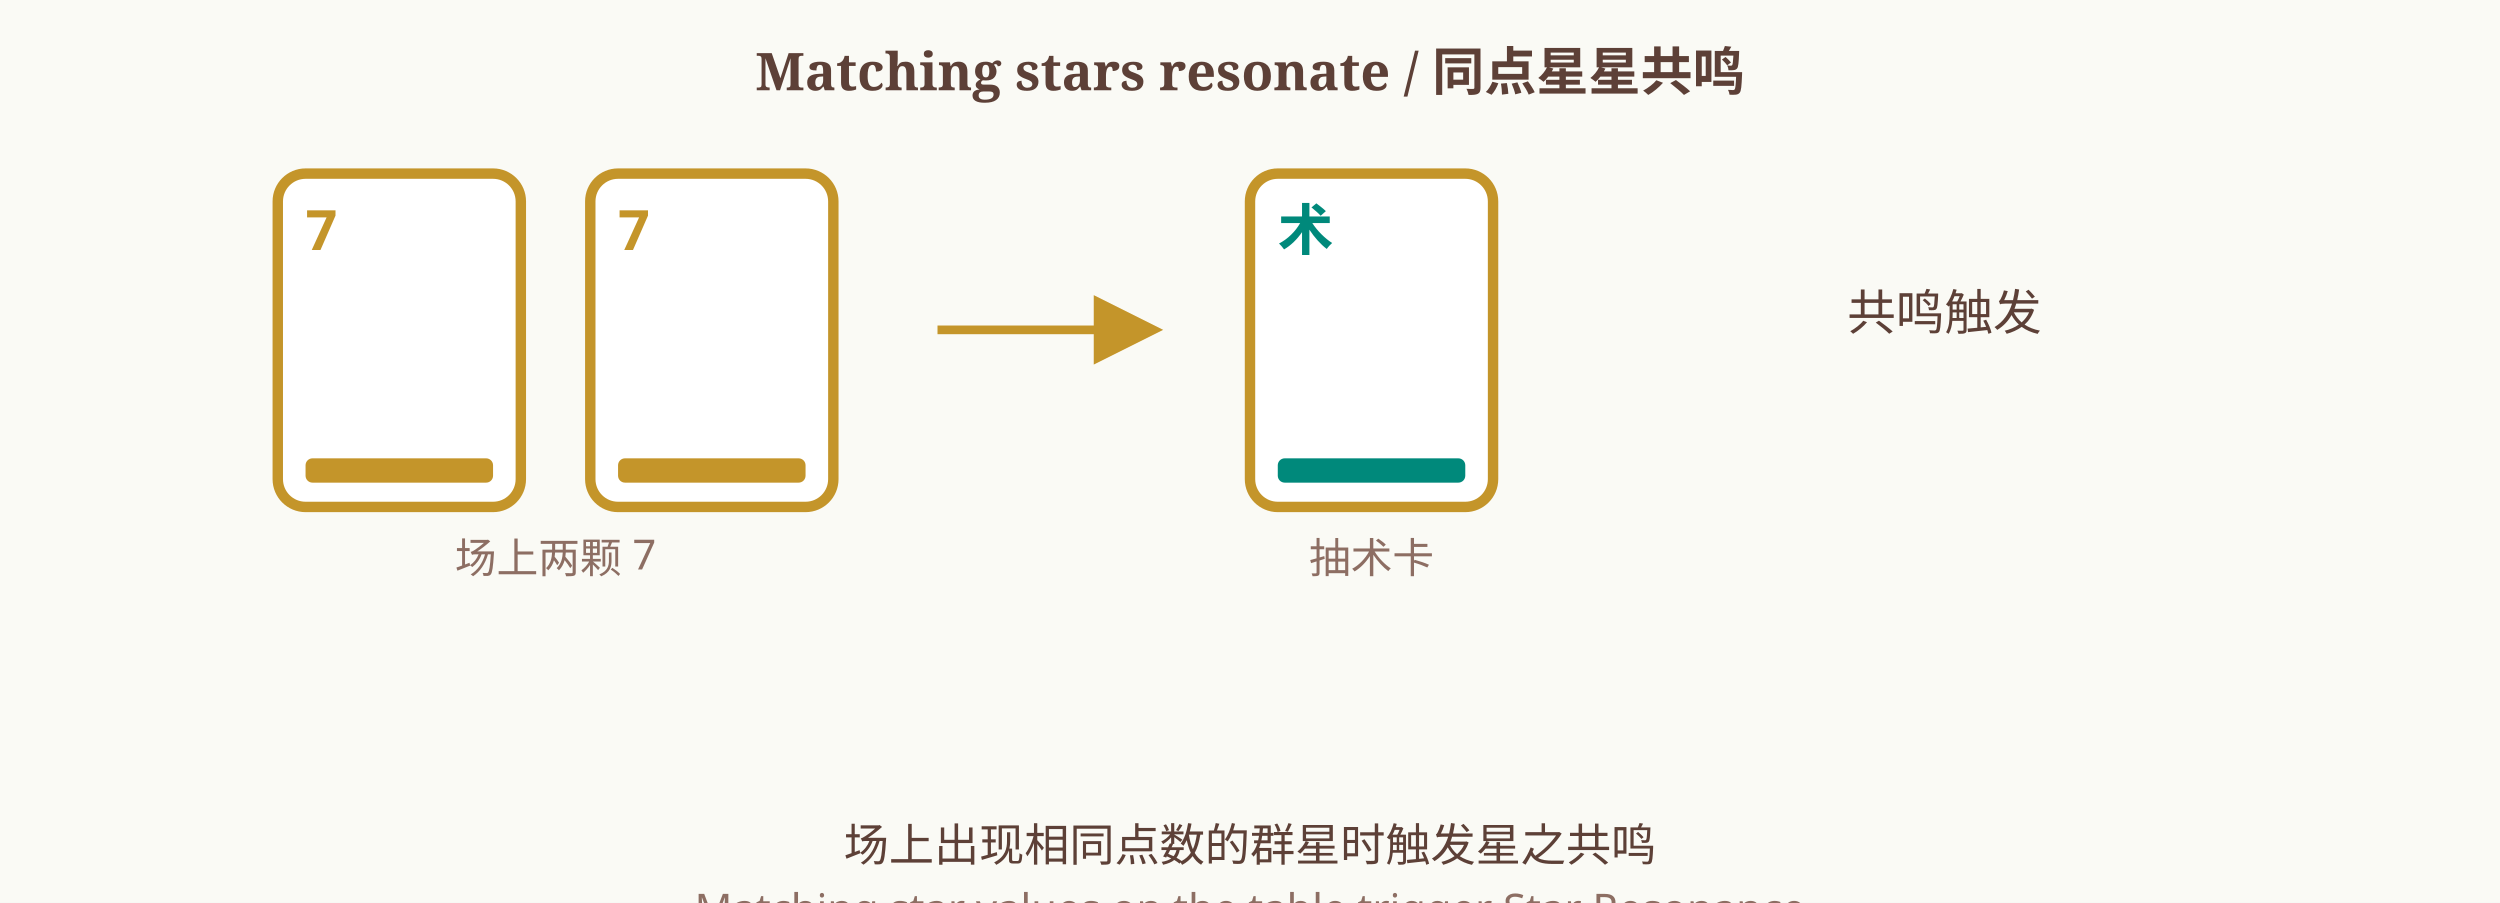
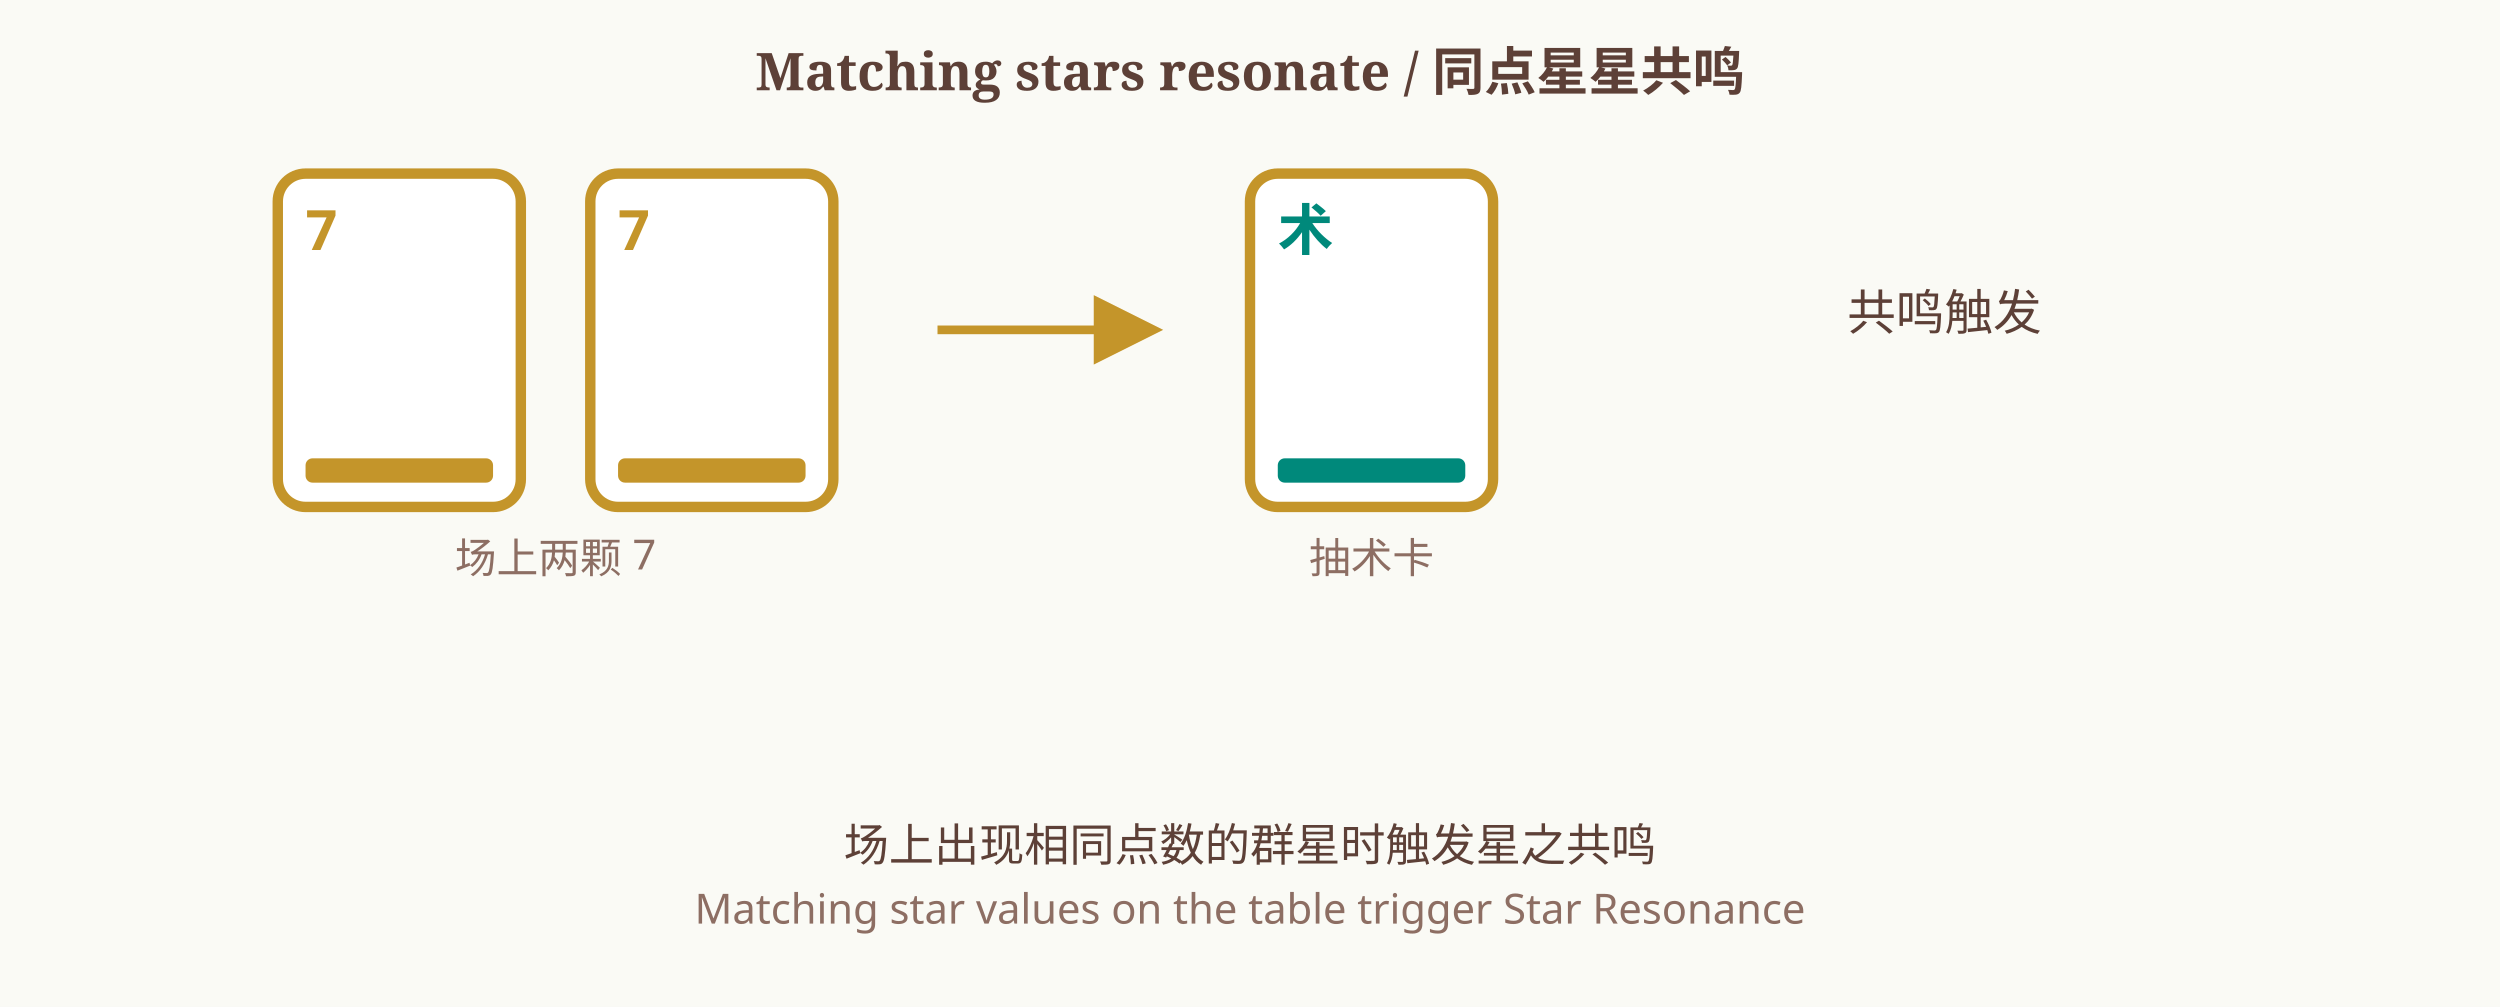
- <svg xmlns="http://www.w3.org/2000/svg" viewBox="0 0 720 260" role="img">
-   <rect width="720" height="260" fill="#FAFAF5" />
+ <svg xmlns="http://www.w3.org/2000/svg" viewBox="0 0 720 290" role="img">
+   <rect width="720" height="290" fill="#FAFAF5" />
  <defs>
    <marker id="arr" markerWidth="8" markerHeight="8" refX="6" refY="4" orient="auto">
      <path d="M0 0l8 4-8 4z" fill="#C4952A" />
    </marker>
  </defs>
  <text x="360" y="26" text-anchor="middle" font-family="Georgia, serif" font-size="15" fill="#5D4037" font-weight="700">Matching stars resonate / 同点星星共鸣</text>
  <g>
    <rect x="80" y="50" width="70" height="96" rx="8" fill="#fff" stroke="#C4952A" stroke-width="3" />
    <text x="88" y="72" font-family="'PingFang SC', 'Hiragino Sans GB', 'Microsoft YaHei', sans-serif" font-size="16" font-weight="700" fill="#C4952A">7</text>
    <rect x="88" y="132" width="54" height="7" rx="2" fill="#C4952A" />
  </g>
  <g>
    <rect x="170" y="50" width="70" height="96" rx="8" fill="#fff" stroke="#C4952A" stroke-width="3" />
    <text x="178" y="72" font-family="'PingFang SC', 'Hiragino Sans GB', 'Microsoft YaHei', sans-serif" font-size="16" font-weight="700" fill="#C4952A">7</text>
    <rect x="178" y="132" width="54" height="7" rx="2" fill="#C4952A" />
  </g>
  <text x="160" y="165" text-anchor="middle" font-family="'PingFang SC', 'Hiragino Sans GB', 'Microsoft YaHei', sans-serif" font-size="12" fill="#8D6E63">场上两颗 7</text>
  <path d="M270 95 L330 95" stroke="#C4952A" stroke-width="2.5" marker-end="url(#arr)" />
  <g>
    <rect x="360" y="50" width="70" height="96" rx="8" fill="#fff" stroke="#C4952A" stroke-width="3" />
    <text x="368" y="72" font-family="'PingFang SC', 'Hiragino Sans GB', 'Microsoft YaHei', sans-serif" font-size="16" font-weight="700" fill="#00897B">术</text>
    <rect x="368" y="132" width="54" height="7" rx="2" fill="#00897B" />
  </g>
  <text x="395" y="165" text-anchor="middle" font-family="'PingFang SC', 'Hiragino Sans GB', 'Microsoft YaHei', sans-serif" font-size="12" fill="#8D6E63">抽术卡</text>
  <text x="560" y="95" text-anchor="middle" font-family="'PingFang SC', 'Hiragino Sans GB', 'Microsoft YaHei', sans-serif" font-size="14" fill="#5D4037">共鸣触发</text>
  <text x="360" y="248" text-anchor="middle" font-family="'PingFang SC', 'Hiragino Sans GB', 'Microsoft YaHei', sans-serif" font-size="13" fill="#5D4037">场上出现相同点数的群星时触发星之共鸣</text>
  <text x="360" y="266" text-anchor="middle" font-family="'PingFang SC', 'Hiragino Sans GB', 'Microsoft YaHei', sans-serif" font-size="12" fill="#8D6E63">Matching star values on the table trigger Star Resonance</text>
</svg>
